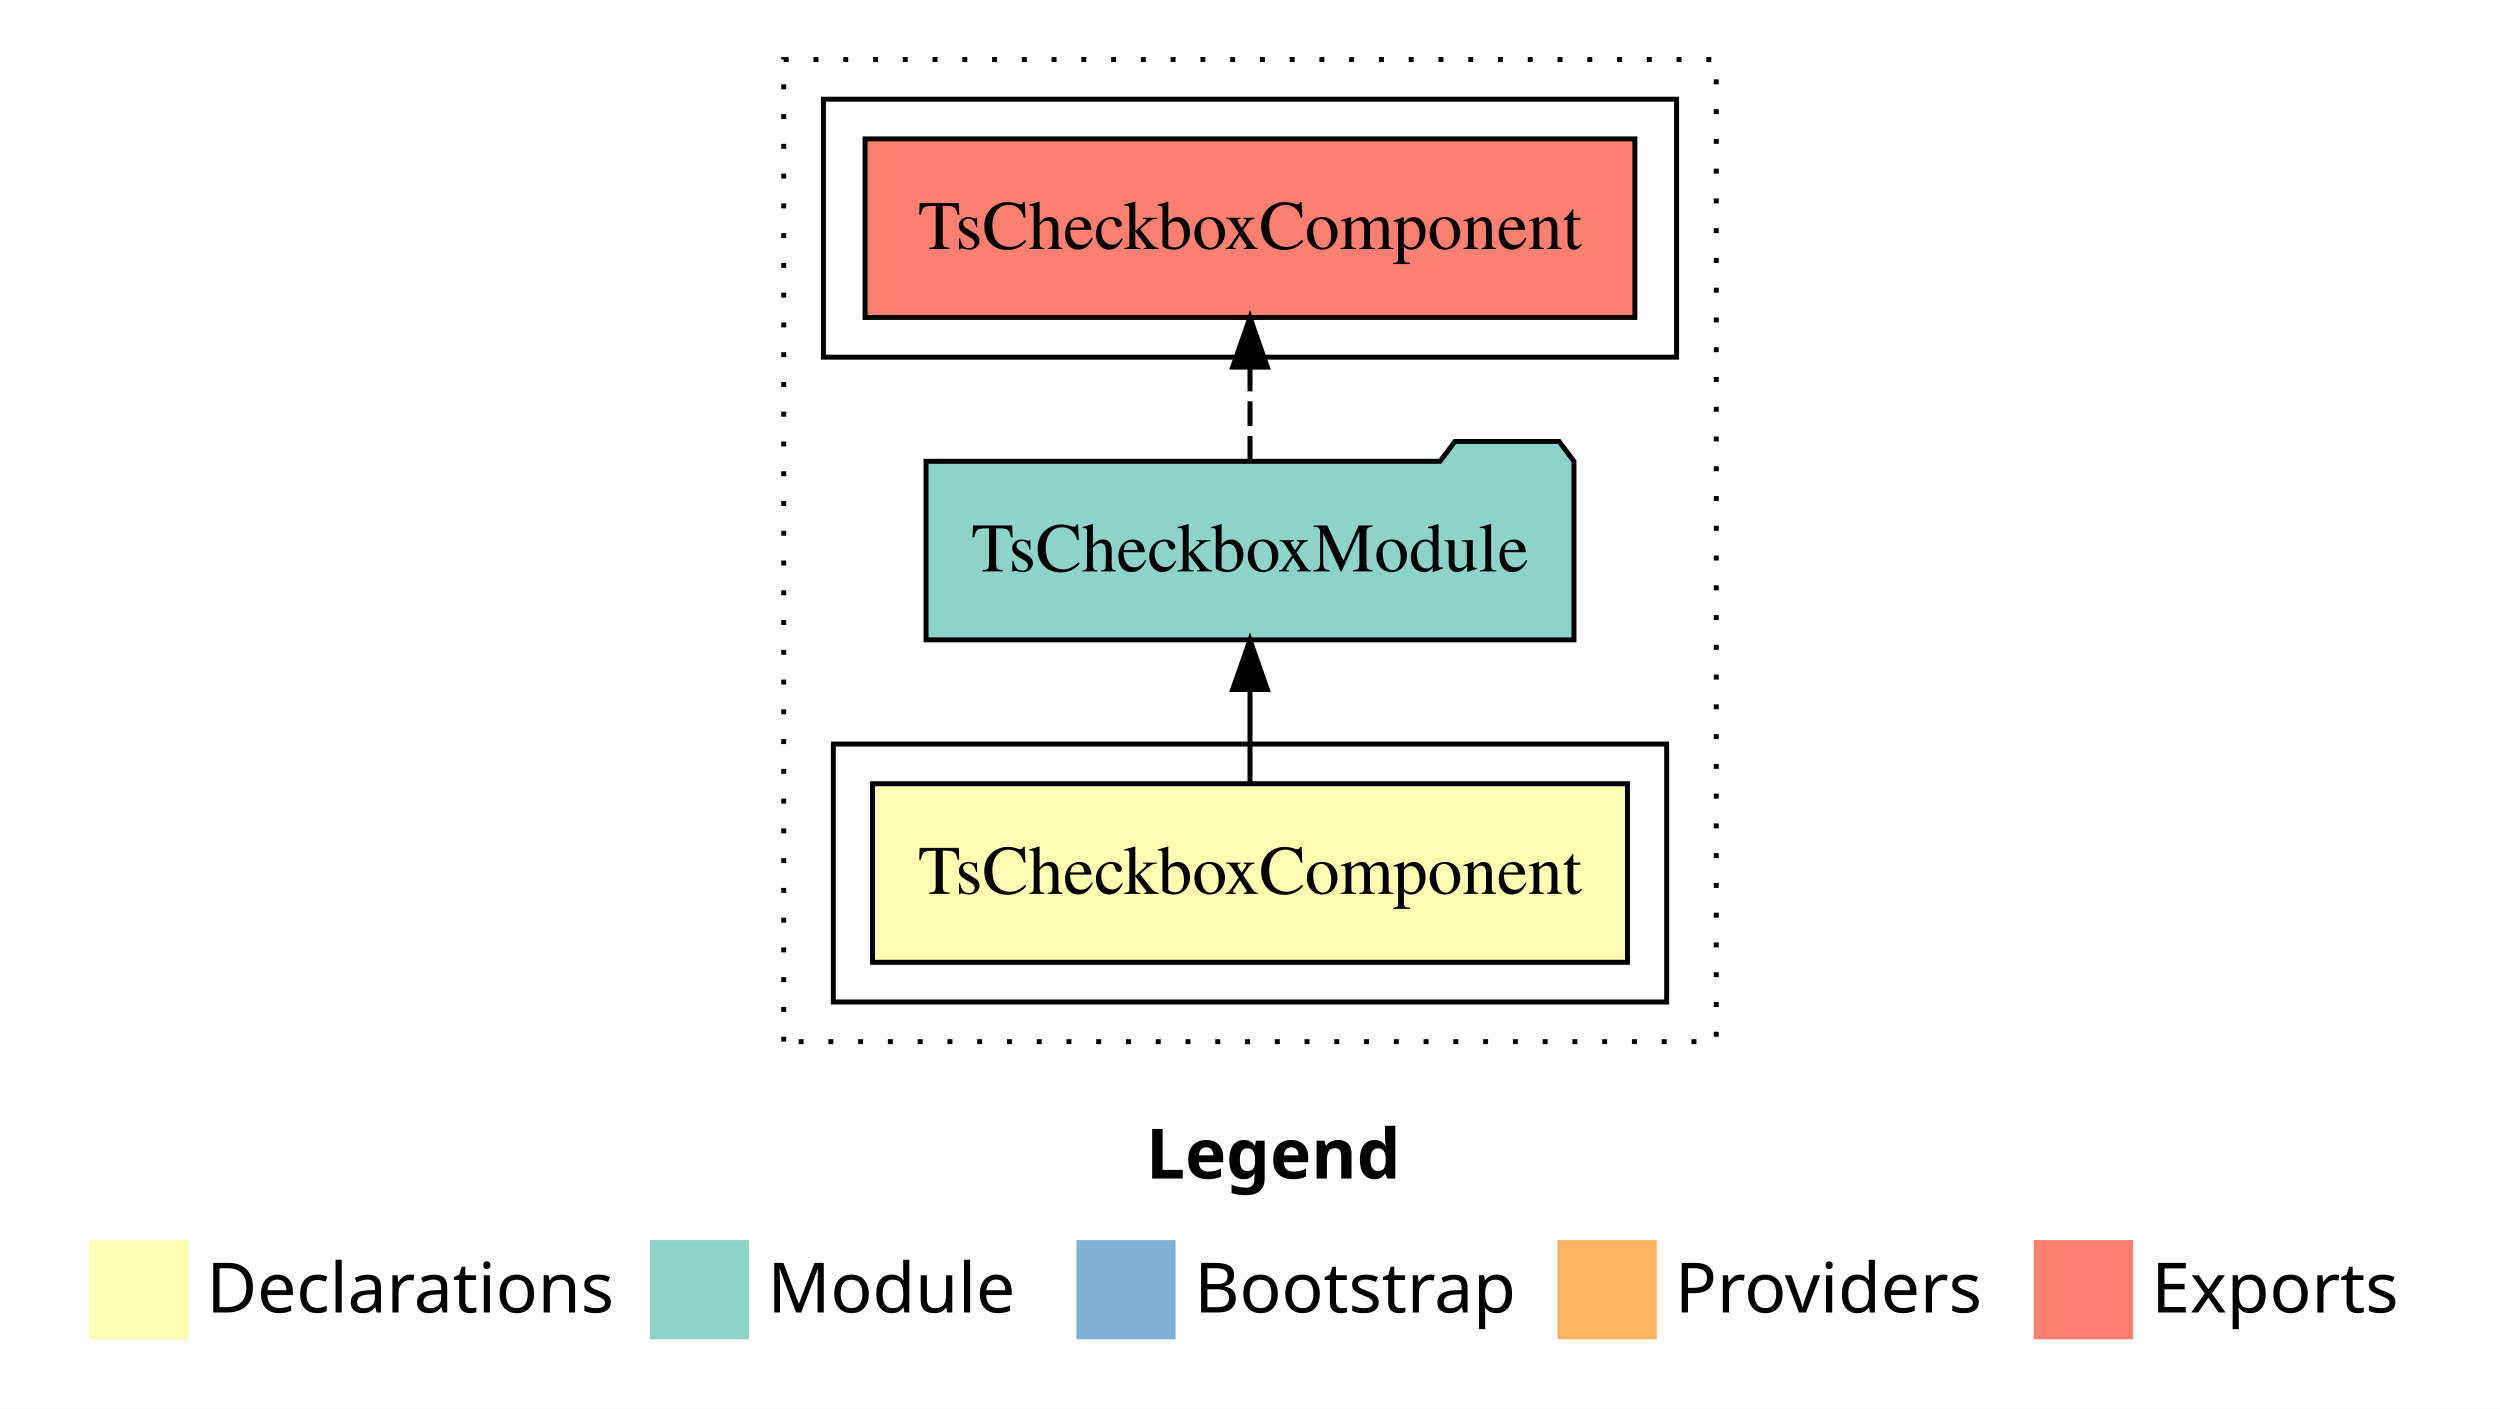
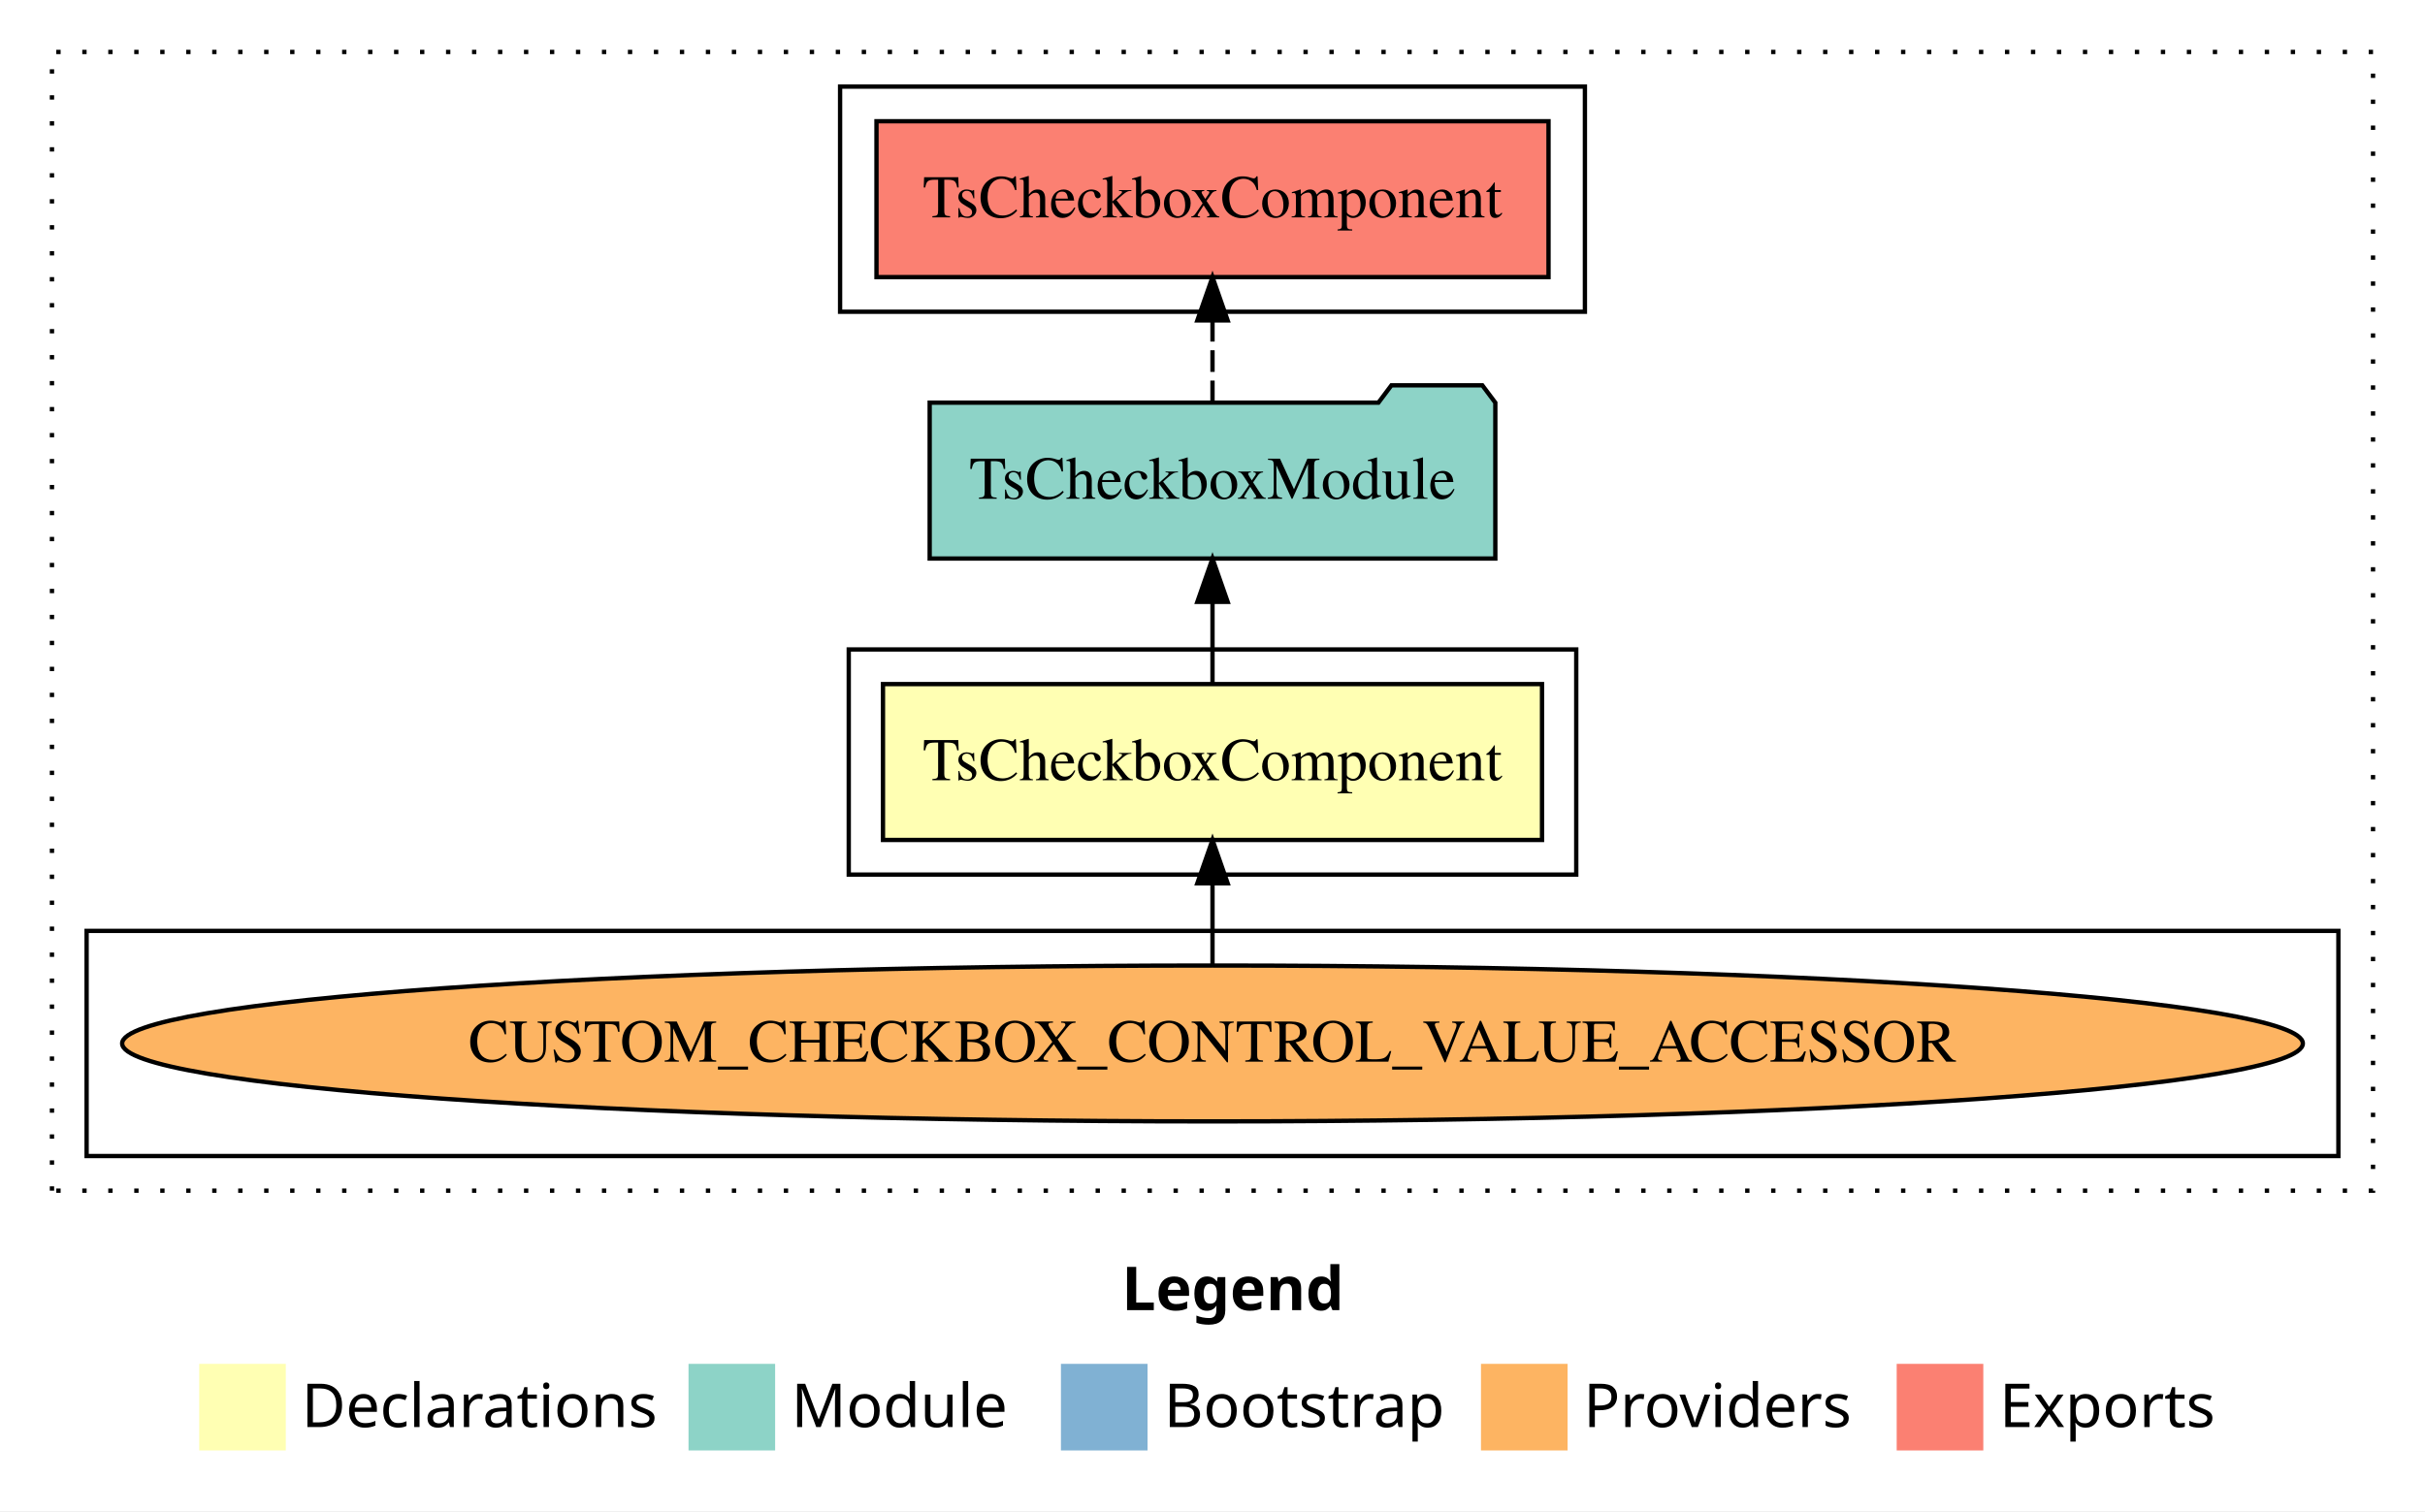
- <svg xmlns="http://www.w3.org/2000/svg" width="504pt" height="284pt" viewBox="0.00 0.00 504.00 284.00">
-   <g id="graph0" class="graph" transform="scale(1 1) rotate(0) translate(4 280)">
-     <polygon fill="#ffffff" stroke="transparent" points="-4,4 -4,-280 500,-280 500,4 -4,4" />
-     <text text-anchor="start" x="227.009" y="-42.4" font-family="sans-serif" font-weight="bold" font-size="14.00" fill="#000000">Legend</text>
-     <polygon fill="#ffffb3" stroke="transparent" points="14,-10 14,-30 34,-30 34,-10 14,-10" />
-     <text text-anchor="start" x="37.629" y="-15.4" font-family="sans-serif" font-size="14.00" fill="#000000">  Declarations</text>
-     <polygon fill="#8dd3c7" stroke="transparent" points="127,-10 127,-30 147,-30 147,-10 127,-10" />
-     <text text-anchor="start" x="150.725" y="-15.4" font-family="sans-serif" font-size="14.00" fill="#000000">  Module</text>
-     <polygon fill="#80b1d3" stroke="transparent" points="213,-10 213,-30 233,-30 233,-10 213,-10" />
-     <text text-anchor="start" x="236.781" y="-15.4" font-family="sans-serif" font-size="14.00" fill="#000000">  Bootstrap</text>
-     <polygon fill="#fdb462" stroke="transparent" points="310,-10 310,-30 330,-30 330,-10 310,-10" />
-     <text text-anchor="start" x="333.673" y="-15.4" font-family="sans-serif" font-size="14.00" fill="#000000">  Providers</text>
-     <polygon fill="#fb8072" stroke="transparent" points="406,-10 406,-30 426,-30 426,-10 406,-10" />
-     <text text-anchor="start" x="429.726" y="-15.4" font-family="sans-serif" font-size="14.00" fill="#000000">  Exports</text>
+ <svg xmlns="http://www.w3.org/2000/svg" width="560pt" height="349pt" viewBox="0.00 0.00 560.00 349.00">
+   <g id="graph0" class="graph" transform="scale(1 1) rotate(0) translate(4 345)">
+     <polygon fill="#ffffff" stroke="transparent" points="-4,4 -4,-345 556,-345 556,4 -4,4" />
+     <text text-anchor="start" x="255.009" y="-42.4" font-family="sans-serif" font-weight="bold" font-size="14.00" fill="#000000">Legend</text>
+     <polygon fill="#ffffb3" stroke="transparent" points="42,-10 42,-30 62,-30 62,-10 42,-10" />
+     <text text-anchor="start" x="65.629" y="-15.4" font-family="sans-serif" font-size="14.00" fill="#000000">  Declarations</text>
+     <polygon fill="#8dd3c7" stroke="transparent" points="155,-10 155,-30 175,-30 175,-10 155,-10" />
+     <text text-anchor="start" x="178.725" y="-15.4" font-family="sans-serif" font-size="14.00" fill="#000000">  Module</text>
+     <polygon fill="#80b1d3" stroke="transparent" points="241,-10 241,-30 261,-30 261,-10 241,-10" />
+     <text text-anchor="start" x="264.781" y="-15.4" font-family="sans-serif" font-size="14.00" fill="#000000">  Bootstrap</text>
+     <polygon fill="#fdb462" stroke="transparent" points="338,-10 338,-30 358,-30 358,-10 338,-10" />
+     <text text-anchor="start" x="361.673" y="-15.4" font-family="sans-serif" font-size="14.00" fill="#000000">  Providers</text>
+     <polygon fill="#fb8072" stroke="transparent" points="434,-10 434,-30 454,-30 454,-10 434,-10" />
+     <text text-anchor="start" x="457.726" y="-15.4" font-family="sans-serif" font-size="14.00" fill="#000000">  Exports</text>
    <g id="clust1" class="cluster">
-       <polygon fill="none" stroke="#000000" stroke-dasharray="1,5" points="154,-70 154,-268 342,-268 342,-70 154,-70" />
+       <polygon fill="none" stroke="#000000" stroke-dasharray="1,5" points="8,-70 8,-333 544,-333 544,-70 8,-70" />
    </g>
    <g id="clust2" class="cluster">
-       <polygon fill="none" stroke="#000000" points="164,-78 164,-130 332,-130 332,-78 164,-78" />
+       <polygon fill="none" stroke="#000000" points="192,-143 192,-195 360,-195 360,-143 192,-143" />
+     </g>
+     <g id="clust3" class="cluster">
+       <polygon fill="none" stroke="#000000" points="16,-78 16,-130 536,-130 536,-78 16,-78" />
    </g>
    <g id="clust5" class="cluster">
-       <polygon fill="none" stroke="#000000" points="162,-208 162,-260 334,-260 334,-208 162,-208" />
+       <polygon fill="none" stroke="#000000" points="190,-273 190,-325 362,-325 362,-273 190,-273" />
    </g>
    <g id="node1" class="node">
-       <polygon fill="#ffffb3" stroke="#000000" points="324.095,-122 171.905,-122 171.905,-86 324.095,-86 324.095,-122" />
-       <text text-anchor="middle" x="248" y="-99.8" font-family="Times,serif" font-size="14.00" fill="#000000">TsCheckboxComponent</text>
+       <polygon fill="#ffffb3" stroke="#000000" points="352.095,-187 199.905,-187 199.905,-151 352.095,-151 352.095,-187" />
+       <text text-anchor="middle" x="276" y="-164.8" font-family="Times,serif" font-size="14.00" fill="#000000">TsCheckboxComponent</text>
    </g>
    <g id="node2" class="node">
-       <polygon fill="#8dd3c7" stroke="#000000" points="313.313,-187 310.313,-191 289.313,-191 286.313,-187 182.687,-187 182.687,-151 313.313,-151 313.313,-187" />
-       <text text-anchor="middle" x="248" y="-164.8" font-family="Times,serif" font-size="14.00" fill="#000000">TsCheckboxModule</text>
+       <polygon fill="#8dd3c7" stroke="#000000" points="341.313,-252 338.313,-256 317.313,-256 314.313,-252 210.687,-252 210.687,-216 341.313,-216 341.313,-252" />
+       <text text-anchor="middle" x="276" y="-229.8" font-family="Times,serif" font-size="14.00" fill="#000000">TsCheckboxModule</text>
    </g>
    <g id="edge1" class="edge">
-       <path fill="none" stroke="#000000" d="M248,-122.106C248,-122.106 248,-140.991 248,-140.991" />
-       <polygon fill="#000000" stroke="#000000" points="244.5,-140.991 248,-150.991 251.5,-140.991 244.5,-140.991" />
+       <path fill="none" stroke="#000000" d="M276,-187.106C276,-187.106 276,-205.991 276,-205.991" />
+       <polygon fill="#000000" stroke="#000000" points="272.5,-205.991 276,-215.991 279.5,-205.991 272.5,-205.991" />
+     </g>
+     <g id="node4" class="node">
+       <polygon fill="#fb8072" stroke="#000000" points="353.596,-317 198.404,-317 198.404,-281 353.596,-281 353.596,-317" />
+       <text text-anchor="middle" x="276" y="-294.8" font-family="Times,serif" font-size="14.00" fill="#000000">TsCheckboxComponent </text>
+     </g>
+     <g id="edge3" class="edge">
+       <path fill="none" stroke="#000000" stroke-dasharray="5,2" d="M276,-252.106C276,-252.106 276,-270.991 276,-270.991" />
+       <polygon fill="#000000" stroke="#000000" points="272.5,-270.991 276,-280.991 279.5,-270.991 272.5,-270.991" />
    </g>
    <g id="node3" class="node">
-       <polygon fill="#fb8072" stroke="#000000" points="325.596,-252 170.404,-252 170.404,-216 325.596,-216 325.596,-252" />
-       <text text-anchor="middle" x="248" y="-229.8" font-family="Times,serif" font-size="14.00" fill="#000000">TsCheckboxComponent </text>
+       <ellipse fill="#fdb462" stroke="#000000" cx="276" cy="-104" rx="251.792" ry="18" />
+       <text text-anchor="middle" x="276" y="-99.8" font-family="Times,serif" font-size="14.00" fill="#000000">CUSTOM_CHECKBOX_CONTROL_VALUE_ACCESSOR</text>
    </g>
    <g id="edge2" class="edge">
-       <path fill="none" stroke="#000000" stroke-dasharray="5,2" d="M248,-187.106C248,-187.106 248,-205.991 248,-205.991" />
-       <polygon fill="#000000" stroke="#000000" points="244.5,-205.991 248,-215.991 251.5,-205.991 244.5,-205.991" />
+       <path fill="none" stroke="#000000" d="M276,-122.106C276,-122.106 276,-140.991 276,-140.991" />
+       <polygon fill="#000000" stroke="#000000" points="272.5,-140.991 276,-150.991 279.5,-140.991 272.5,-140.991" />
    </g>
  </g>
</svg>
